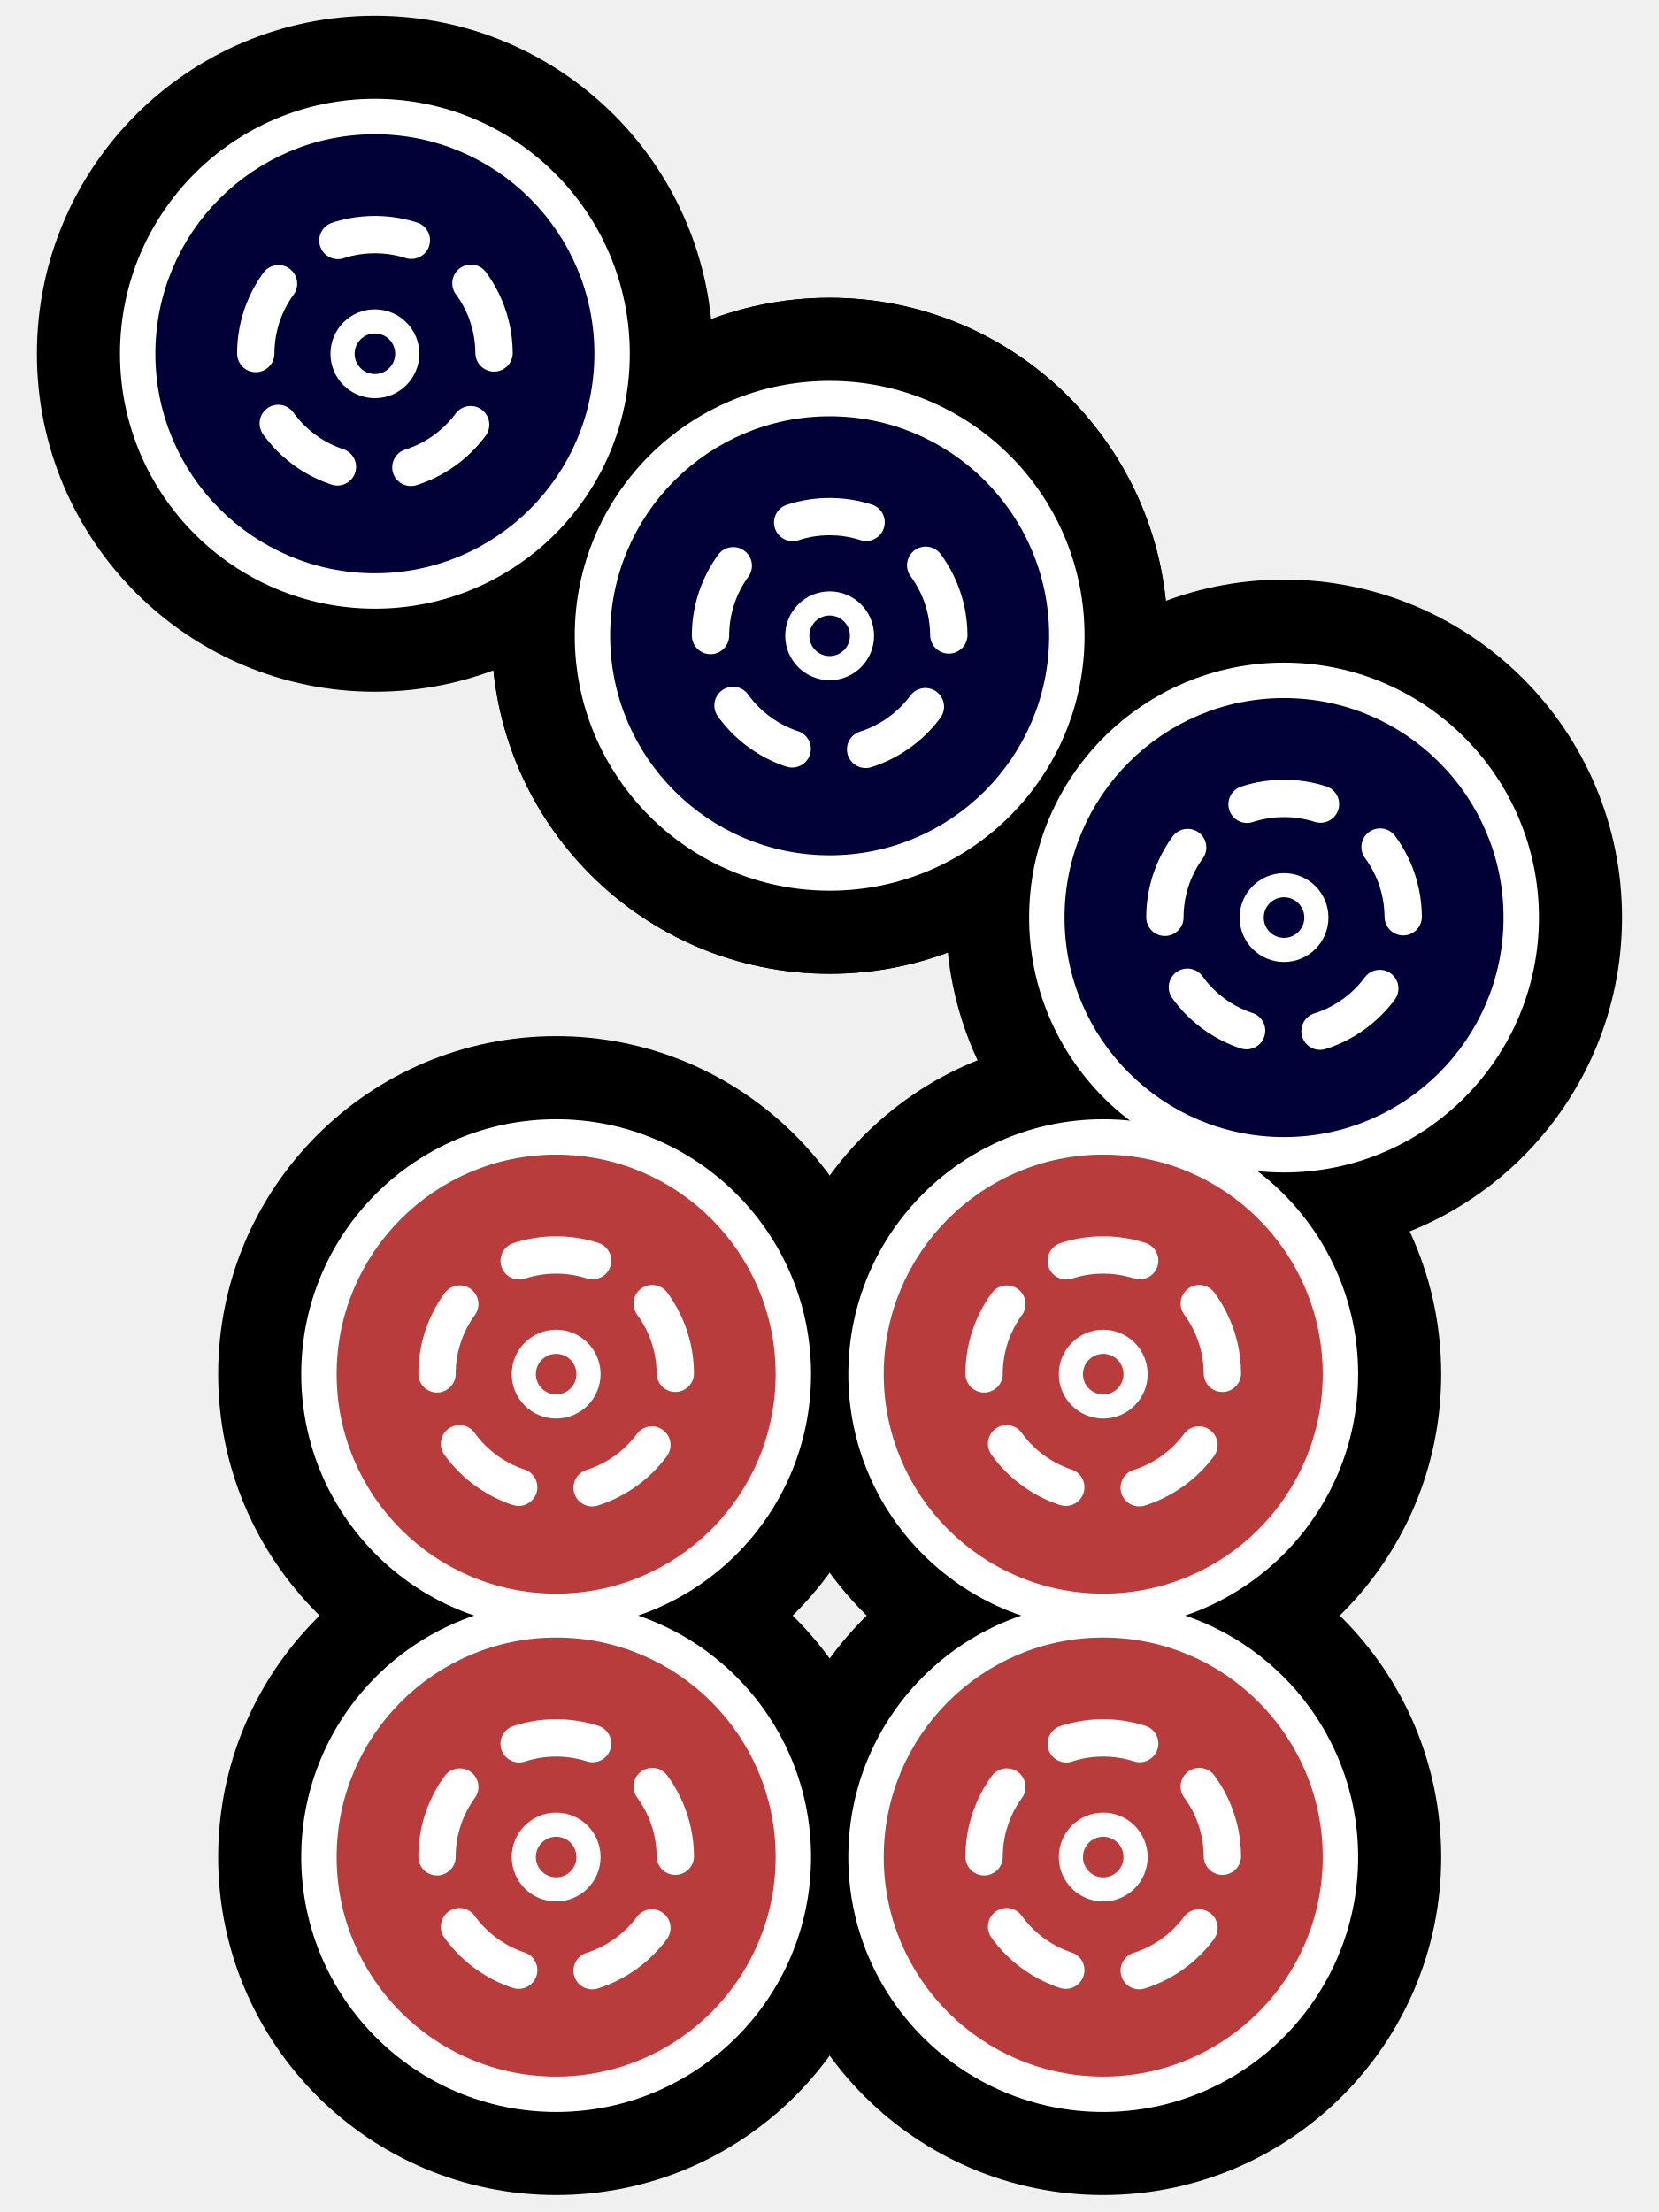
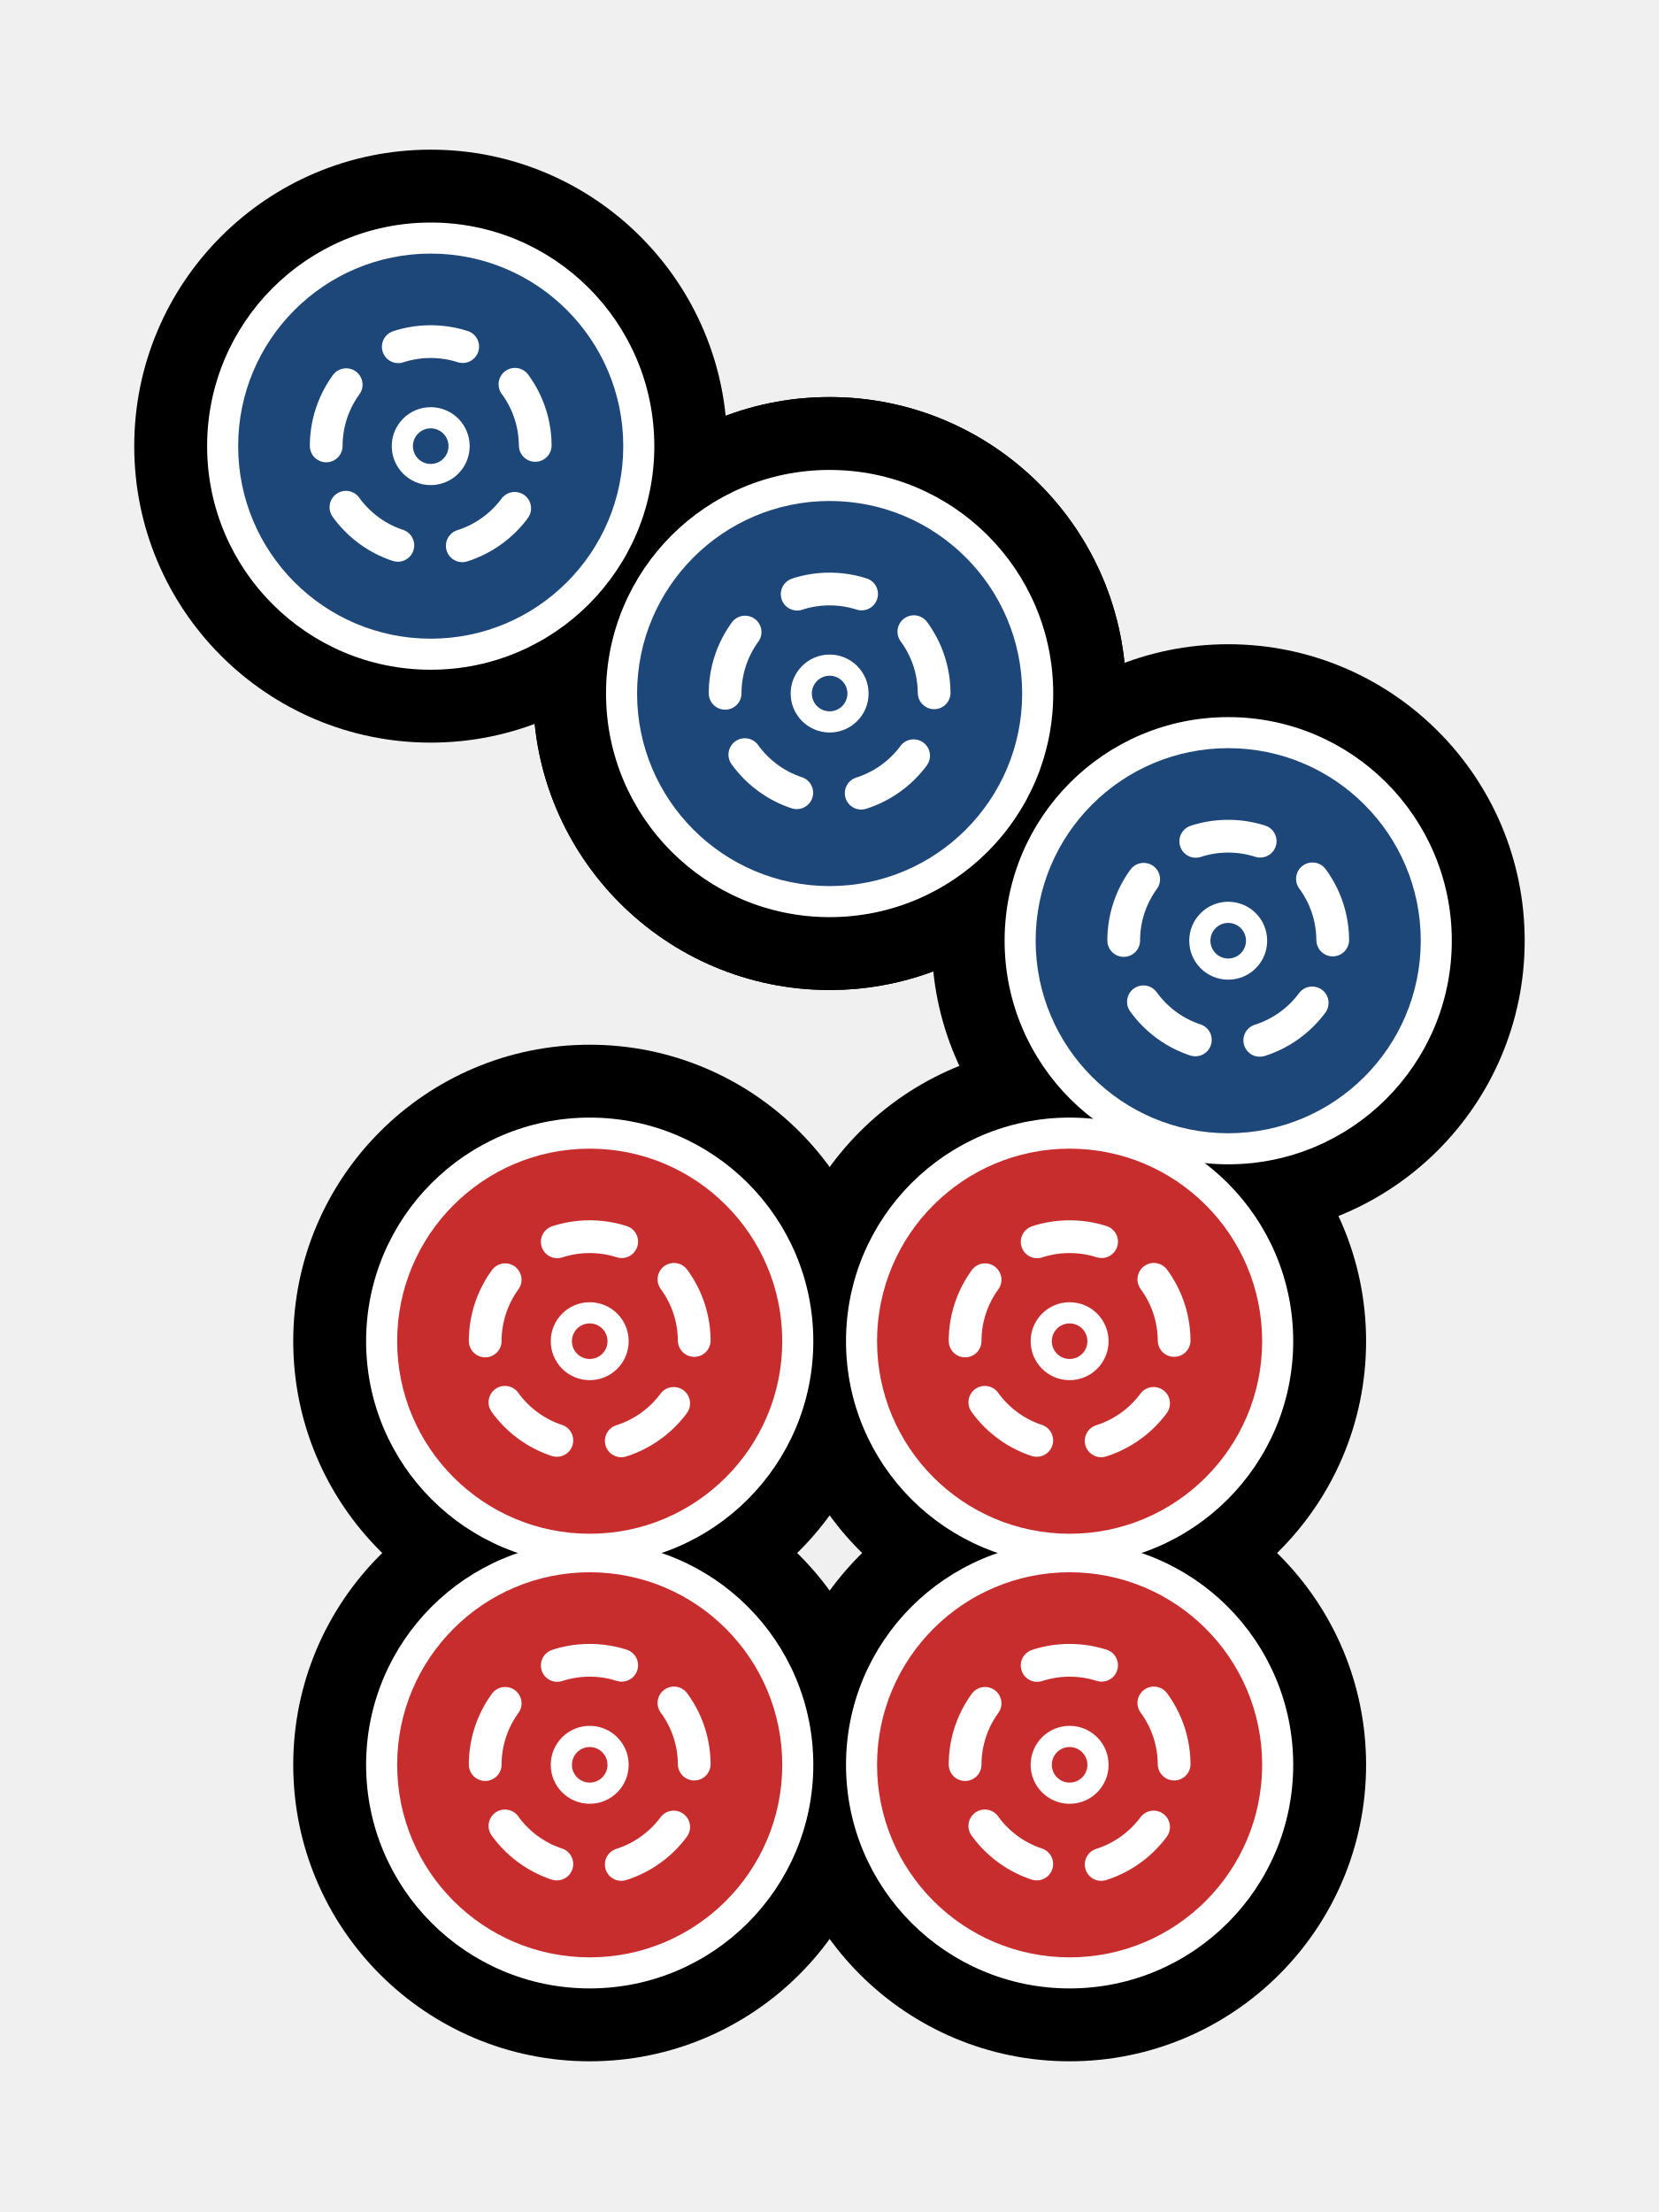
- <svg xmlns="http://www.w3.org/2000/svg" xmlns:ns1="http://www.openswatchbook.org/uri/2009/osb" width="300" height="400" viewBox="0 0 300 400" id="svg2" version="1.1">
+ <svg xmlns="http://www.w3.org/2000/svg" xmlns:ns1="http://www.openswatchbook.org/uri/2009/osb" width="300" height="400" viewBox="-21 -28 342 456" id="svg2" version="1.1">
  <defs id="defs4">
    <linearGradient id="linearGradient10055" ns1:paint="solid">
      <stop style="stop-color:#000000;stop-opacity:1;" offset="0" id="stop10057" />
    </linearGradient>
    <marker orient="auto" refY="0" refX="0" id="Arrow1Lstart" style="overflow:visible">
      <path id="path4978" d="M 0,0 5,-5 -12.5,0 5,5 0,0 Z" style="fill:#000000;fill-opacity:1;fill-rule:evenodd;stroke:#ff5c00;stroke-width:1pt;stroke-opacity:1" transform="matrix(0.8,0,0,0.8,10,0)" />
    </marker>
    <clipPath clipPathUnits="userSpaceOnUse" id="clipPath4243">
      <circle style="opacity:1;fill:#000000;fill-opacity:0.297;fill-rule:nonzero;stroke:#000000;stroke-width:19.133;stroke-linecap:butt;stroke-linejoin:round;stroke-miterlimit:4;stroke-dasharray:none;stroke-dashoffset:0;stroke-opacity:1" id="circle4245" cx="-264.66" cy="-198.207" r="293.954" />
    </clipPath>
    <clipPath clipPathUnits="userSpaceOnUse" id="clipPath7847">
      <ellipse style="opacity:1;fill:#822600;fill-opacity:1;fill-rule:nonzero;stroke:none;stroke-width:12;stroke-linecap:round;stroke-linejoin:round;stroke-miterlimit:4;stroke-dasharray:none;stroke-dashoffset:0;stroke-opacity:1" id="ellipse7849" cx="394" cy="552.362" rx="349.495" ry="216" />
    </clipPath>
    <clipPath clipPathUnits="userSpaceOnUse" id="clipPath4243-1">
      <circle style="opacity:1;fill:#000000;fill-opacity:0.297;fill-rule:nonzero;stroke:#000000;stroke-width:19.133;stroke-linecap:butt;stroke-linejoin:round;stroke-miterlimit:4;stroke-dasharray:none;stroke-dashoffset:0;stroke-opacity:1" id="circle4245-4" cx="-264.66" cy="-198.207" r="293.954" />
    </clipPath>
    <clipPath clipPathUnits="userSpaceOnUse" id="clipPath7876">
      <circle style="opacity:1;fill:#000000;fill-opacity:0.297;fill-rule:nonzero;stroke:#000000;stroke-width:19.133;stroke-linecap:butt;stroke-linejoin:round;stroke-miterlimit:4;stroke-dasharray:none;stroke-dashoffset:0;stroke-opacity:1" id="circle7878" cx="-264.66" cy="-198.207" r="293.954" />
    </clipPath>
    <clipPath clipPathUnits="userSpaceOnUse" id="clipPath14693">
      <rect style="opacity:1;fill:#a53c3c;fill-opacity:1;fill-rule:nonzero;stroke:none;stroke-width:8;stroke-linecap:round;stroke-linejoin:round;stroke-miterlimit:4;stroke-dasharray:none;stroke-dashoffset:0;stroke-opacity:1" id="rect14695" width="131.784" height="168.821" x="-332.596" y="383.498" rx="1.255" ry="3.751" transform="matrix(0.9993908,-0.03489951,0.03489951,0.9993908,0,0)" />
    </clipPath>
    <clipPath clipPathUnits="userSpaceOnUse" id="clipPath14952">
      <ellipse style="opacity:1;fill:#a53c3c;fill-opacity:1;fill-rule:nonzero;stroke:none;stroke-width:7;stroke-linecap:round;stroke-linejoin:round;stroke-miterlimit:4;stroke-dasharray:none;stroke-dashoffset:0;stroke-opacity:1" id="ellipse14954" cx="-271.344" cy="647.256" rx="69.057" ry="116.911" transform="matrix(0.9993908,-0.03489951,0.03489951,0.9993908,0,0)" />
    </clipPath>
    <pattern y="0" x="0" height="6" width="6" patternUnits="userSpaceOnUse" id="EMFhbasepattern" />
  </defs>
  <g id="layer1" transform="translate(0,-652.3622)">
    <g id="g8444" transform="translate(1.1865232e-8,-3009.774)">
      <circle r="61.118" cy="3997.95" cx="100.568" id="circle8248" style="opacity:1;fill:#000000;fill-opacity:1;fill-rule:nonzero;stroke:none;stroke-width:8;stroke-linecap:round;stroke-linejoin:round;stroke-miterlimit:4;stroke-dasharray:none;stroke-dashoffset:0;stroke-opacity:1" />
      <circle style="opacity:1;fill:#000000;fill-opacity:1;fill-rule:nonzero;stroke:none;stroke-width:8;stroke-linecap:round;stroke-linejoin:round;stroke-miterlimit:4;stroke-dasharray:none;stroke-dashoffset:0;stroke-opacity:1" id="circle8250" cx="199.498" cy="3997.95" r="61.118" />
      <circle r="61.118" cy="3910.622" cx="199.498" id="circle8252" style="opacity:1;fill:#000000;fill-opacity:1;fill-rule:nonzero;stroke:none;stroke-width:8;stroke-linecap:round;stroke-linejoin:round;stroke-miterlimit:4;stroke-dasharray:none;stroke-dashoffset:0;stroke-opacity:1" />
      <circle style="opacity:1;fill:#000000;fill-opacity:1;fill-rule:nonzero;stroke:none;stroke-width:8;stroke-linecap:round;stroke-linejoin:round;stroke-miterlimit:4;stroke-dasharray:none;stroke-dashoffset:0;stroke-opacity:1" id="circle8254" cx="232.193" cy="3828.062" r="61.118" />
      <g id="g8256" transform="matrix(1.022735,0,0,1.022735,360.6843,3280.58)">
        <circle r="59.759" cy="485.489" cx="-205.976" id="circle8258" style="opacity:1;fill:#000000;fill-opacity:1;fill-rule:nonzero;stroke:none;stroke-width:8;stroke-linecap:round;stroke-linejoin:round;stroke-miterlimit:4;stroke-dasharray:none;stroke-dashoffset:0;stroke-opacity:1" />
        <circle r="45.07" cy="485.489" cx="-205.976" id="circle8260" style="opacity:1;fill:#ffffff;fill-opacity:1;fill-rule:nonzero;stroke:none;stroke-width:8;stroke-linecap:round;stroke-linejoin:round;stroke-miterlimit:4;stroke-dasharray:none;stroke-dashoffset:0;stroke-opacity:1" />
-         <circle r="38.811" cy="485.489" cx="-205.976" id="circle8262" style="opacity:1;fill:#000037;fill-opacity:1;fill-rule:nonzero;stroke:none;stroke-width:8;stroke-linecap:round;stroke-linejoin:round;stroke-miterlimit:4;stroke-dasharray:none;stroke-dashoffset:0;stroke-opacity:1" />
+         <circle r="38.811" cy="485.489" cx="-205.976" id="circle8262" style="opacity:1;fill:#1d4679;fill-opacity:1;fill-rule:nonzero;stroke:none;stroke-width:8;stroke-linecap:round;stroke-linejoin:round;stroke-miterlimit:4;stroke-dasharray:none;stroke-dashoffset:0;stroke-opacity:1" />
        <path style="opacity:1;fill:none;fill-opacity:0.297;fill-rule:nonzero;stroke:#ffffff;stroke-width:6.6;stroke-linecap:round;stroke-linejoin:round;stroke-miterlimit:4;stroke-dasharray:13.201, 13.201;stroke-dashoffset:0;stroke-opacity:1" id="path8264" d="m -188.246,-484.058 a 21.069,21.069 0 0 1 -20.673,21.065 21.069,21.069 0 0 1 -21.45,-20.273 21.069,21.069 0 0 1 19.866,-21.827 21.069,21.069 0 0 1 22.197,19.452" transform="matrix(0.9999763,-0.00689127,-0.00689127,-0.9999763,0,0)" />
        <circle r="7.853" cy="485.489" cx="-205.976" id="circle8266" style="opacity:1;fill:#ffffff;fill-opacity:1;fill-rule:nonzero;stroke:none;stroke-width:8;stroke-linecap:round;stroke-linejoin:round;stroke-miterlimit:4;stroke-dasharray:none;stroke-dashoffset:0;stroke-opacity:1" />
-         <circle r="3.586" cy="485.489" cx="-205.976" id="circle8268" style="opacity:1;fill:#000037;fill-opacity:1;fill-rule:nonzero;stroke:none;stroke-width:8;stroke-linecap:round;stroke-linejoin:round;stroke-miterlimit:4;stroke-dasharray:none;stroke-dashoffset:0;stroke-opacity:1" />
+         <circle r="3.586" cy="485.489" cx="-205.976" id="circle8268" style="opacity:1;fill:#1d4679;fill-opacity:1;fill-rule:nonzero;stroke:none;stroke-width:8;stroke-linecap:round;stroke-linejoin:round;stroke-miterlimit:4;stroke-dasharray:none;stroke-dashoffset:0;stroke-opacity:1" />
      </g>
      <circle r="61.118" cy="3777.107" cx="150.026" id="circle8270" style="opacity:1;fill:#000000;fill-opacity:1;fill-rule:nonzero;stroke:none;stroke-width:8;stroke-linecap:round;stroke-linejoin:round;stroke-miterlimit:4;stroke-dasharray:none;stroke-dashoffset:0;stroke-opacity:1" />
      <circle style="opacity:1;fill:#000000;fill-opacity:1;fill-rule:nonzero;stroke:none;stroke-width:8;stroke-linecap:round;stroke-linejoin:round;stroke-miterlimit:4;stroke-dasharray:none;stroke-dashoffset:0;stroke-opacity:1" id="circle8272" cx="100.568" cy="3910.622" r="61.118" />
      <circle style="opacity:1;fill:#ffffff;fill-opacity:1;fill-rule:nonzero;stroke:none;stroke-width:8;stroke-linecap:round;stroke-linejoin:round;stroke-miterlimit:4;stroke-dasharray:none;stroke-dashoffset:0;stroke-opacity:1" id="circle8274" cx="100.568" cy="3910.622" r="46.095" />
-       <circle style="opacity:1;fill:#b93c3c;fill-opacity:1;fill-rule:nonzero;stroke:none;stroke-width:8;stroke-linecap:round;stroke-linejoin:round;stroke-miterlimit:4;stroke-dasharray:none;stroke-dashoffset:0;stroke-opacity:1" id="circle8276" cx="100.568" cy="3910.622" r="39.693" />
+       <circle style="opacity:1;fill:#c82d2d;fill-opacity:1;fill-rule:nonzero;stroke:none;stroke-width:8;stroke-linecap:round;stroke-linejoin:round;stroke-miterlimit:4;stroke-dasharray:none;stroke-dashoffset:0;stroke-opacity:1" id="circle8276" cx="100.568" cy="3910.622" r="39.693" />
      <path transform="matrix(0.9999763,-0.00689127,-0.00689127,-0.9999763,0,0)" d="m 95.166,-3911.222 a 21.548,21.548 0 0 1 -21.143,21.544 21.548,21.548 0 0 1 -21.938,-20.734 21.548,21.548 0 0 1 20.318,-22.324 21.548,21.548 0 0 1 22.702,19.895" id="path8278" style="opacity:1;fill:none;fill-opacity:0.297;fill-rule:nonzero;stroke:#ffffff;stroke-width:6.75;stroke-linecap:round;stroke-linejoin:round;stroke-miterlimit:4;stroke-dasharray:13.501, 13.501;stroke-dashoffset:0;stroke-opacity:1" />
      <circle style="opacity:1;fill:#ffffff;fill-opacity:1;fill-rule:nonzero;stroke:none;stroke-width:8;stroke-linecap:round;stroke-linejoin:round;stroke-miterlimit:4;stroke-dasharray:none;stroke-dashoffset:0;stroke-opacity:1" id="circle8280" cx="100.568" cy="3910.622" r="8.032" />
-       <circle style="opacity:1;fill:#b93c3c;fill-opacity:1;fill-rule:nonzero;stroke:none;stroke-width:8;stroke-linecap:round;stroke-linejoin:round;stroke-miterlimit:4;stroke-dasharray:none;stroke-dashoffset:0;stroke-opacity:1" id="circle8282" cx="100.568" cy="3910.622" r="3.668" />
+       <circle style="opacity:1;fill:#c82d2d;fill-opacity:1;fill-rule:nonzero;stroke:none;stroke-width:8;stroke-linecap:round;stroke-linejoin:round;stroke-miterlimit:4;stroke-dasharray:none;stroke-dashoffset:0;stroke-opacity:1" id="circle8282" cx="100.568" cy="3910.622" r="3.668" />
      <circle r="61.118" cy="3726.107" cx="67.791" id="circle8284" style="opacity:1;fill:#000000;fill-opacity:1;fill-rule:nonzero;stroke:none;stroke-width:8;stroke-linecap:round;stroke-linejoin:round;stroke-miterlimit:4;stroke-dasharray:none;stroke-dashoffset:0;stroke-opacity:1" />
      <circle r="46.095" cy="3726.107" cx="67.791" id="circle8286" style="opacity:1;fill:#ffffff;fill-opacity:1;fill-rule:nonzero;stroke:none;stroke-width:8;stroke-linecap:round;stroke-linejoin:round;stroke-miterlimit:4;stroke-dasharray:none;stroke-dashoffset:0;stroke-opacity:1" />
-       <circle r="39.693" cy="3726.107" cx="67.791" id="circle8288" style="opacity:1;fill:#000037;fill-opacity:1;fill-rule:nonzero;stroke:none;stroke-width:8;stroke-linecap:round;stroke-linejoin:round;stroke-miterlimit:4;stroke-dasharray:none;stroke-dashoffset:0;stroke-opacity:1" />
+       <circle r="39.693" cy="3726.107" cx="67.791" id="circle8288" style="opacity:1;fill:#1d4679;fill-opacity:1;fill-rule:nonzero;stroke:none;stroke-width:8;stroke-linecap:round;stroke-linejoin:round;stroke-miterlimit:4;stroke-dasharray:none;stroke-dashoffset:0;stroke-opacity:1" />
      <path style="opacity:1;fill:none;fill-opacity:0.297;fill-rule:nonzero;stroke:#ffffff;stroke-width:6.75;stroke-linecap:round;stroke-linejoin:round;stroke-miterlimit:4;stroke-dasharray:13.501, 13.501;stroke-dashoffset:0;stroke-opacity:1" id="path8290" d="m 63.661,-3726.485 a 21.548,21.548 0 0 1 -21.143,21.544 21.548,21.548 0 0 1 -21.938,-20.734 21.548,21.548 0 0 1 20.318,-22.323 21.548,21.548 0 0 1 22.702,19.895" transform="matrix(0.9999763,-0.00689127,-0.00689127,-0.9999763,0,0)" />
      <circle r="8.032" cy="3726.107" cx="67.791" id="circle8292" style="opacity:1;fill:#ffffff;fill-opacity:1;fill-rule:nonzero;stroke:none;stroke-width:8;stroke-linecap:round;stroke-linejoin:round;stroke-miterlimit:4;stroke-dasharray:none;stroke-dashoffset:0;stroke-opacity:1" />
-       <circle r="3.668" cy="3726.107" cx="67.791" id="circle8294" style="opacity:1;fill:#000037;fill-opacity:1;fill-rule:nonzero;stroke:none;stroke-width:8;stroke-linecap:round;stroke-linejoin:round;stroke-miterlimit:4;stroke-dasharray:none;stroke-dashoffset:0;stroke-opacity:1" />
+       <circle r="3.668" cy="3726.107" cx="67.791" id="circle8294" style="opacity:1;fill:#1d4679;fill-opacity:1;fill-rule:nonzero;stroke:none;stroke-width:8;stroke-linecap:round;stroke-linejoin:round;stroke-miterlimit:4;stroke-dasharray:none;stroke-dashoffset:0;stroke-opacity:1" />
      <circle r="46.095" cy="3777.107" cx="150.026" id="circle8296" style="opacity:1;fill:#ffffff;fill-opacity:1;fill-rule:nonzero;stroke:none;stroke-width:8;stroke-linecap:round;stroke-linejoin:round;stroke-miterlimit:4;stroke-dasharray:none;stroke-dashoffset:0;stroke-opacity:1" />
-       <circle r="39.693" cy="3777.107" cx="150.026" id="circle8298" style="opacity:1;fill:#000037;fill-opacity:1;fill-rule:nonzero;stroke:none;stroke-width:8;stroke-linecap:round;stroke-linejoin:round;stroke-miterlimit:4;stroke-dasharray:none;stroke-dashoffset:0;stroke-opacity:1" />
+       <circle r="39.693" cy="3777.107" cx="150.026" id="circle8298" style="opacity:1;fill:#1d4679;fill-opacity:1;fill-rule:nonzero;stroke:none;stroke-width:8;stroke-linecap:round;stroke-linejoin:round;stroke-miterlimit:4;stroke-dasharray:none;stroke-dashoffset:0;stroke-opacity:1" />
      <path style="opacity:1;fill:none;fill-opacity:0.297;fill-rule:nonzero;stroke:#ffffff;stroke-width:6.75;stroke-linecap:round;stroke-linejoin:round;stroke-miterlimit:4;stroke-dasharray:13.501, 13.501;stroke-dashoffset:0;stroke-opacity:1" id="path8300" d="m 145.542,-3778.051 a 21.548,21.548 0 0 1 -21.143,21.544 21.548,21.548 0 0 1 -21.938,-20.734 21.548,21.548 0 0 1 20.318,-22.323 21.548,21.548 0 0 1 22.702,19.894" transform="matrix(0.9999763,-0.00689127,-0.00689127,-0.9999763,0,0)" />
      <circle r="8.032" cy="3777.107" cx="150.026" id="circle8302" style="opacity:1;fill:#ffffff;fill-opacity:1;fill-rule:nonzero;stroke:none;stroke-width:8;stroke-linecap:round;stroke-linejoin:round;stroke-miterlimit:4;stroke-dasharray:none;stroke-dashoffset:0;stroke-opacity:1" />
-       <circle r="3.668" cy="3777.107" cx="150.026" id="circle8304" style="opacity:1;fill:#000037;fill-opacity:1;fill-rule:nonzero;stroke:none;stroke-width:8;stroke-linecap:round;stroke-linejoin:round;stroke-miterlimit:4;stroke-dasharray:none;stroke-dashoffset:0;stroke-opacity:1" />
+       <circle r="3.668" cy="3777.107" cx="150.026" id="circle8304" style="opacity:1;fill:#1d4679;fill-opacity:1;fill-rule:nonzero;stroke:none;stroke-width:8;stroke-linecap:round;stroke-linejoin:round;stroke-miterlimit:4;stroke-dasharray:none;stroke-dashoffset:0;stroke-opacity:1" />
      <circle style="opacity:1;fill:#ffffff;fill-opacity:1;fill-rule:nonzero;stroke:none;stroke-width:8;stroke-linecap:round;stroke-linejoin:round;stroke-miterlimit:4;stroke-dasharray:none;stroke-dashoffset:0;stroke-opacity:1" id="circle8306" cx="232.193" cy="3828.062" r="46.095" />
-       <circle style="opacity:1;fill:#000037;fill-opacity:1;fill-rule:nonzero;stroke:none;stroke-width:8;stroke-linecap:round;stroke-linejoin:round;stroke-miterlimit:4;stroke-dasharray:none;stroke-dashoffset:0;stroke-opacity:1" id="circle8308" cx="232.193" cy="3828.062" r="39.693" />
+       <circle style="opacity:1;fill:#1d4679;fill-opacity:1;fill-rule:nonzero;stroke:none;stroke-width:8;stroke-linecap:round;stroke-linejoin:round;stroke-miterlimit:4;stroke-dasharray:none;stroke-dashoffset:0;stroke-opacity:1" id="circle8308" cx="232.193" cy="3828.062" r="39.693" />
      <path transform="matrix(0.9999763,-0.00689127,-0.00689127,-0.9999763,0,0)" d="m 227.357,-3829.572 a 21.548,21.548 0 0 1 -21.143,21.544 21.548,21.548 0 0 1 -21.938,-20.734 21.548,21.548 0 0 1 20.318,-22.323 21.548,21.548 0 0 1 22.702,19.894" id="path8310" style="opacity:1;fill:none;fill-opacity:0.297;fill-rule:nonzero;stroke:#ffffff;stroke-width:6.75;stroke-linecap:round;stroke-linejoin:round;stroke-miterlimit:4;stroke-dasharray:13.501, 13.501;stroke-dashoffset:0;stroke-opacity:1" />
      <circle style="opacity:1;fill:#ffffff;fill-opacity:1;fill-rule:nonzero;stroke:none;stroke-width:8;stroke-linecap:round;stroke-linejoin:round;stroke-miterlimit:4;stroke-dasharray:none;stroke-dashoffset:0;stroke-opacity:1" id="circle8312" cx="232.193" cy="3828.062" r="8.032" />
-       <circle style="opacity:1;fill:#000037;fill-opacity:1;fill-rule:nonzero;stroke:none;stroke-width:8;stroke-linecap:round;stroke-linejoin:round;stroke-miterlimit:4;stroke-dasharray:none;stroke-dashoffset:0;stroke-opacity:1" id="circle8314" cx="232.193" cy="3828.062" r="3.668" />
+       <circle style="opacity:1;fill:#1d4679;fill-opacity:1;fill-rule:nonzero;stroke:none;stroke-width:8;stroke-linecap:round;stroke-linejoin:round;stroke-miterlimit:4;stroke-dasharray:none;stroke-dashoffset:0;stroke-opacity:1" id="circle8314" cx="232.193" cy="3828.062" r="3.668" />
      <circle r="46.095" cy="3910.622" cx="199.498" id="circle8316" style="opacity:1;fill:#ffffff;fill-opacity:1;fill-rule:nonzero;stroke:none;stroke-width:8;stroke-linecap:round;stroke-linejoin:round;stroke-miterlimit:4;stroke-dasharray:none;stroke-dashoffset:0;stroke-opacity:1" />
-       <circle r="39.693" cy="3910.622" cx="199.498" id="circle8318" style="opacity:1;fill:#b93c3c;fill-opacity:1;fill-rule:nonzero;stroke:none;stroke-width:8;stroke-linecap:round;stroke-linejoin:round;stroke-miterlimit:4;stroke-dasharray:none;stroke-dashoffset:0;stroke-opacity:1" />
+       <circle r="39.693" cy="3910.622" cx="199.498" id="circle8318" style="opacity:1;fill:#c82d2d;fill-opacity:1;fill-rule:nonzero;stroke:none;stroke-width:8;stroke-linecap:round;stroke-linejoin:round;stroke-miterlimit:4;stroke-dasharray:none;stroke-dashoffset:0;stroke-opacity:1" />
      <path style="opacity:1;fill:none;fill-opacity:0.297;fill-rule:nonzero;stroke:#ffffff;stroke-width:6.75;stroke-linecap:round;stroke-linejoin:round;stroke-miterlimit:4;stroke-dasharray:13.501, 13.501;stroke-dashoffset:0;stroke-opacity:1" id="path8320" d="m 194.093,-3911.904 a 21.548,21.548 0 0 1 -21.143,21.544 21.548,21.548 0 0 1 -21.938,-20.734 21.548,21.548 0 0 1 20.318,-22.323 21.548,21.548 0 0 1 22.702,19.895" transform="matrix(0.9999763,-0.00689127,-0.00689127,-0.9999763,0,0)" />
      <circle r="8.032" cy="3910.622" cx="199.498" id="circle8322" style="opacity:1;fill:#ffffff;fill-opacity:1;fill-rule:nonzero;stroke:none;stroke-width:8;stroke-linecap:round;stroke-linejoin:round;stroke-miterlimit:4;stroke-dasharray:none;stroke-dashoffset:0;stroke-opacity:1" />
-       <circle r="3.668" cy="3910.622" cx="199.498" id="circle8324" style="opacity:1;fill:#b93c3c;fill-opacity:1;fill-rule:nonzero;stroke:none;stroke-width:8;stroke-linecap:round;stroke-linejoin:round;stroke-miterlimit:4;stroke-dasharray:none;stroke-dashoffset:0;stroke-opacity:1" />
+       <circle r="3.668" cy="3910.622" cx="199.498" id="circle8324" style="opacity:1;fill:#c82d2d;fill-opacity:1;fill-rule:nonzero;stroke:none;stroke-width:8;stroke-linecap:round;stroke-linejoin:round;stroke-miterlimit:4;stroke-dasharray:none;stroke-dashoffset:0;stroke-opacity:1" />
      <circle r="46.095" cy="3997.95" cx="100.568" id="circle8326" style="opacity:1;fill:#ffffff;fill-opacity:1;fill-rule:nonzero;stroke:none;stroke-width:8;stroke-linecap:round;stroke-linejoin:round;stroke-miterlimit:4;stroke-dasharray:none;stroke-dashoffset:0;stroke-opacity:1" />
-       <circle r="39.693" cy="3997.95" cx="100.568" id="circle8328" style="opacity:1;fill:#b93c3c;fill-opacity:1;fill-rule:nonzero;stroke:none;stroke-width:8;stroke-linecap:round;stroke-linejoin:round;stroke-miterlimit:4;stroke-dasharray:none;stroke-dashoffset:0;stroke-opacity:1" />
+       <circle r="39.693" cy="3997.95" cx="100.568" id="circle8328" style="opacity:1;fill:#c82d2d;fill-opacity:1;fill-rule:nonzero;stroke:none;stroke-width:8;stroke-linecap:round;stroke-linejoin:round;stroke-miterlimit:4;stroke-dasharray:none;stroke-dashoffset:0;stroke-opacity:1" />
      <path style="opacity:1;fill:none;fill-opacity:0.297;fill-rule:nonzero;stroke:#ffffff;stroke-width:6.75;stroke-linecap:round;stroke-linejoin:round;stroke-miterlimit:4;stroke-dasharray:13.501, 13.501;stroke-dashoffset:0;stroke-opacity:1" id="path8330" d="m 94.564,-3998.548 a 21.548,21.548 0 0 1 -21.143,21.544 21.548,21.548 0 0 1 -21.938,-20.734 21.548,21.548 0 0 1 20.318,-22.323 21.548,21.548 0 0 1 22.702,19.894" transform="matrix(0.9999763,-0.00689127,-0.00689127,-0.9999763,0,0)" />
      <circle r="8.032" cy="3997.95" cx="100.568" id="circle8332" style="opacity:1;fill:#ffffff;fill-opacity:1;fill-rule:nonzero;stroke:none;stroke-width:8;stroke-linecap:round;stroke-linejoin:round;stroke-miterlimit:4;stroke-dasharray:none;stroke-dashoffset:0;stroke-opacity:1" />
-       <circle r="3.668" cy="3997.95" cx="100.568" id="circle8334" style="opacity:1;fill:#b93c3c;fill-opacity:1;fill-rule:nonzero;stroke:none;stroke-width:8;stroke-linecap:round;stroke-linejoin:round;stroke-miterlimit:4;stroke-dasharray:none;stroke-dashoffset:0;stroke-opacity:1" />
+       <circle r="3.668" cy="3997.95" cx="100.568" id="circle8334" style="opacity:1;fill:#c82d2d;fill-opacity:1;fill-rule:nonzero;stroke:none;stroke-width:8;stroke-linecap:round;stroke-linejoin:round;stroke-miterlimit:4;stroke-dasharray:none;stroke-dashoffset:0;stroke-opacity:1" />
      <circle style="opacity:1;fill:#ffffff;fill-opacity:1;fill-rule:nonzero;stroke:none;stroke-width:8;stroke-linecap:round;stroke-linejoin:round;stroke-miterlimit:4;stroke-dasharray:none;stroke-dashoffset:0;stroke-opacity:1" id="circle8336" cx="199.498" cy="3997.95" r="46.095" />
-       <circle style="opacity:1;fill:#b93c3c;fill-opacity:1;fill-rule:nonzero;stroke:none;stroke-width:8;stroke-linecap:round;stroke-linejoin:round;stroke-miterlimit:4;stroke-dasharray:none;stroke-dashoffset:0;stroke-opacity:1" id="circle8338" cx="199.498" cy="3997.95" r="39.693" />
+       <circle style="opacity:1;fill:#c82d2d;fill-opacity:1;fill-rule:nonzero;stroke:none;stroke-width:8;stroke-linecap:round;stroke-linejoin:round;stroke-miterlimit:4;stroke-dasharray:none;stroke-dashoffset:0;stroke-opacity:1" id="circle8338" cx="199.498" cy="3997.95" r="39.693" />
      <path transform="matrix(0.9999763,-0.00689127,-0.00689127,-0.9999763,0,0)" d="m 193.492,-3999.23 a 21.548,21.548 0 0 1 -21.143,21.544 21.548,21.548 0 0 1 -21.938,-20.734 21.548,21.548 0 0 1 20.318,-22.323 21.548,21.548 0 0 1 22.702,19.895" id="path8340" style="opacity:1;fill:none;fill-opacity:0.297;fill-rule:nonzero;stroke:#ffffff;stroke-width:6.75;stroke-linecap:round;stroke-linejoin:round;stroke-miterlimit:4;stroke-dasharray:13.501, 13.501;stroke-dashoffset:0;stroke-opacity:1" />
      <circle style="opacity:1;fill:#ffffff;fill-opacity:1;fill-rule:nonzero;stroke:none;stroke-width:8;stroke-linecap:round;stroke-linejoin:round;stroke-miterlimit:4;stroke-dasharray:none;stroke-dashoffset:0;stroke-opacity:1" id="circle8342" cx="199.498" cy="3997.95" r="8.032" />
-       <circle style="opacity:1;fill:#b93c3c;fill-opacity:1;fill-rule:nonzero;stroke:none;stroke-width:8;stroke-linecap:round;stroke-linejoin:round;stroke-miterlimit:4;stroke-dasharray:none;stroke-dashoffset:0;stroke-opacity:1" id="circle8344" cx="199.498" cy="3997.95" r="3.668" />
+       <circle style="opacity:1;fill:#c82d2d;fill-opacity:1;fill-rule:nonzero;stroke:none;stroke-width:8;stroke-linecap:round;stroke-linejoin:round;stroke-miterlimit:4;stroke-dasharray:none;stroke-dashoffset:0;stroke-opacity:1" id="circle8344" cx="199.498" cy="3997.95" r="3.668" />
    </g>
  </g>
</svg>
